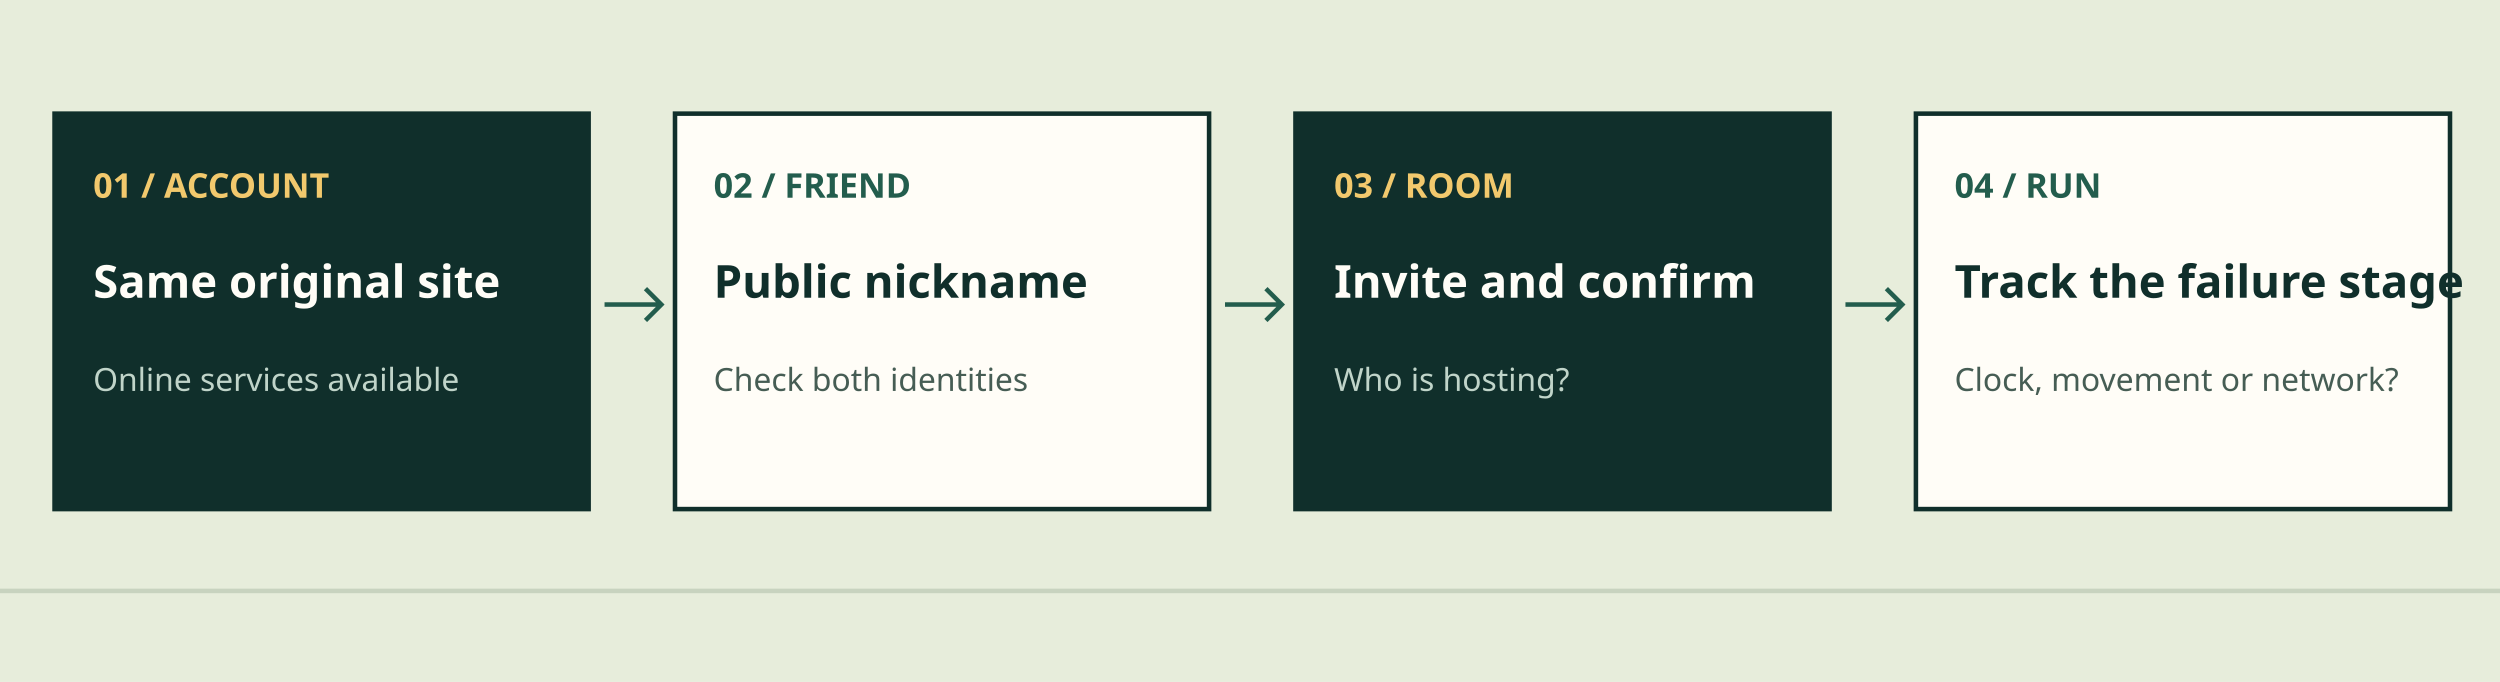
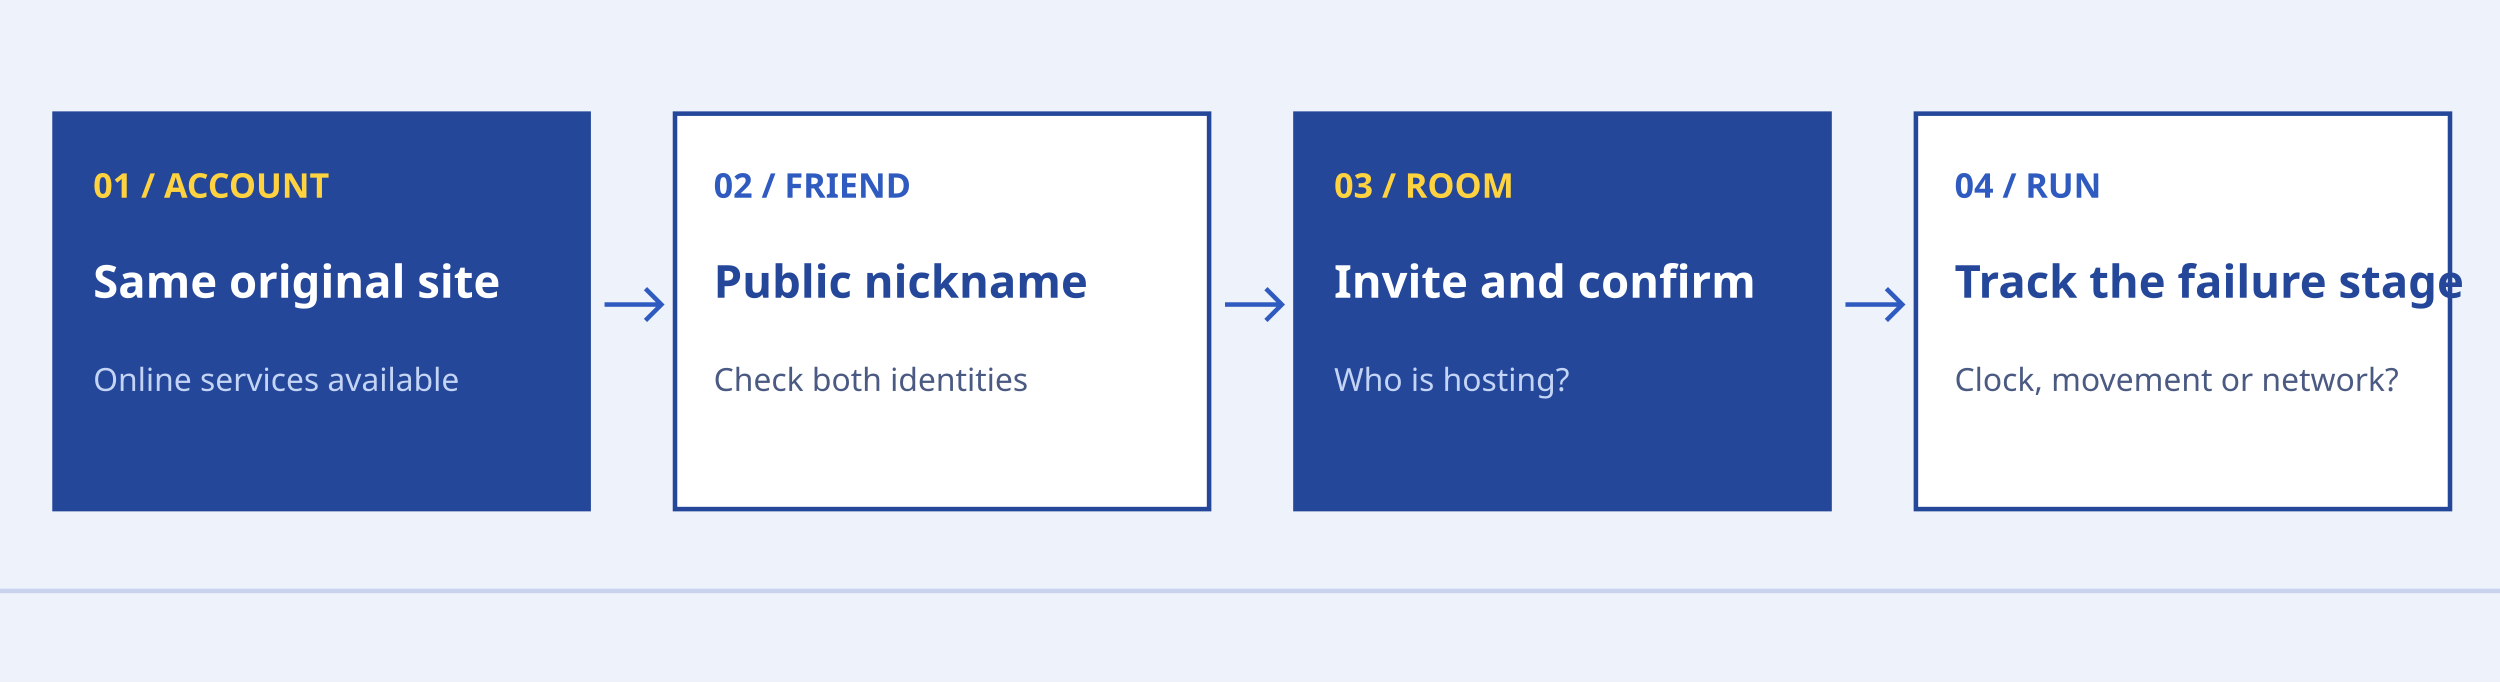
<svg xmlns="http://www.w3.org/2000/svg" width="1100" height="300" viewBox="0 0 1100 300">
-   <rect width="1100" height="300" fill="#e7eddb" />
-   <path d="M0 260H1100" stroke="#c8d3bf" stroke-width="2" />
-   <rect x="24" y="50" width="235" height="174" fill="#102f2b" stroke="#102f2b" stroke-width="2" />
-   <text x="41" y="87" fill="#f2c96d" font-family="sans-serif" font-size="15" font-weight="700">01 / ACCOUNT</text>
-   <text x="41" y="131" fill="#fffdf7" font-family="sans-serif" font-size="20" font-weight="700">Same original site</text>
-   <text x="41" y="172" fill="#c0d4c9" font-family="sans-serif" font-size="14">Online services available</text>
-   <path d="M266 134h25m-7-7 7 7-7 7" fill="none" stroke="#235d4d" stroke-width="2" />
-   <rect x="297" y="50" width="235" height="174" fill="#fffdf7" stroke="#102f2b" stroke-width="2" />
-   <text x="314" y="87" fill="#235d4d" font-family="sans-serif" font-size="15" font-weight="700">02 / FRIEND</text>
-   <text x="314" y="131" fill="#102f2b" font-family="sans-serif" font-size="20" font-weight="700">Public nickname</text>
-   <text x="314" y="172" fill="#465d54" font-family="sans-serif" font-size="14">Check both identities</text>
-   <path d="M539 134h25m-7-7 7 7-7 7" fill="none" stroke="#235d4d" stroke-width="2" />
-   <rect x="570" y="50" width="235" height="174" fill="#102f2b" stroke="#102f2b" stroke-width="2" />
-   <text x="587" y="87" fill="#f2c96d" font-family="sans-serif" font-size="15" font-weight="700">03 / ROOM</text>
-   <text x="587" y="131" fill="#fffdf7" font-family="sans-serif" font-size="20" font-weight="700">Invite and confirm</text>
-   <text x="587" y="172" fill="#c0d4c9" font-family="sans-serif" font-size="14">Who is hosting?</text>
-   <path d="M812 134h25m-7-7 7 7-7 7" fill="none" stroke="#235d4d" stroke-width="2" />
-   <rect x="843" y="50" width="235" height="174" fill="#fffdf7" stroke="#102f2b" stroke-width="2" />
-   <text x="860" y="87" fill="#235d4d" font-family="sans-serif" font-size="15" font-weight="700">04 / RUN</text>
-   <text x="860" y="131" fill="#102f2b" font-family="sans-serif" font-size="20" font-weight="700">Track the failure stage</text>
-   <text x="860" y="172" fill="#465d54" font-family="sans-serif" font-size="14">Clock, movement or network?</text>
+   <rect width="1100" height="300" fill="#eef2fb" />
+   <path d="M0 260H1100" stroke="#c9d3ee" stroke-width="2" />
+   <rect x="24" y="50" width="235" height="174" fill="#24479a" stroke="#24479a" stroke-width="2" />
+   <text x="41" y="87" fill="#ffd23f" font-family="sans-serif" font-size="15" font-weight="700">01 / ACCOUNT</text>
+   <text x="41" y="131" fill="#ffffff" font-family="sans-serif" font-size="20" font-weight="700">Same original site</text>
+   <text x="41" y="172" fill="#c4d4f5" font-family="sans-serif" font-size="14">Online services available</text>
+   <path d="M266 134h25m-7-7 7 7-7 7" fill="none" stroke="#2f5bc0" stroke-width="2" />
+   <rect x="297" y="50" width="235" height="174" fill="#ffffff" stroke="#24479a" stroke-width="2" />
+   <text x="314" y="87" fill="#2f5bc0" font-family="sans-serif" font-size="15" font-weight="700">02 / FRIEND</text>
+   <text x="314" y="131" fill="#24479a" font-family="sans-serif" font-size="20" font-weight="700">Public nickname</text>
+   <text x="314" y="172" fill="#4b5a82" font-family="sans-serif" font-size="14">Check both identities</text>
+   <path d="M539 134h25m-7-7 7 7-7 7" fill="none" stroke="#2f5bc0" stroke-width="2" />
+   <rect x="570" y="50" width="235" height="174" fill="#24479a" stroke="#24479a" stroke-width="2" />
+   <text x="587" y="87" fill="#ffd23f" font-family="sans-serif" font-size="15" font-weight="700">03 / ROOM</text>
+   <text x="587" y="131" fill="#ffffff" font-family="sans-serif" font-size="20" font-weight="700">Invite and confirm</text>
+   <text x="587" y="172" fill="#c4d4f5" font-family="sans-serif" font-size="14">Who is hosting?</text>
+   <path d="M812 134h25m-7-7 7 7-7 7" fill="none" stroke="#2f5bc0" stroke-width="2" />
+   <rect x="843" y="50" width="235" height="174" fill="#ffffff" stroke="#24479a" stroke-width="2" />
+   <text x="860" y="87" fill="#2f5bc0" font-family="sans-serif" font-size="15" font-weight="700">04 / RUN</text>
+   <text x="860" y="131" fill="#24479a" font-family="sans-serif" font-size="20" font-weight="700">Track the failure stage</text>
+   <text x="860" y="172" fill="#4b5a82" font-family="sans-serif" font-size="14">Clock, movement or network?</text>
</svg>
